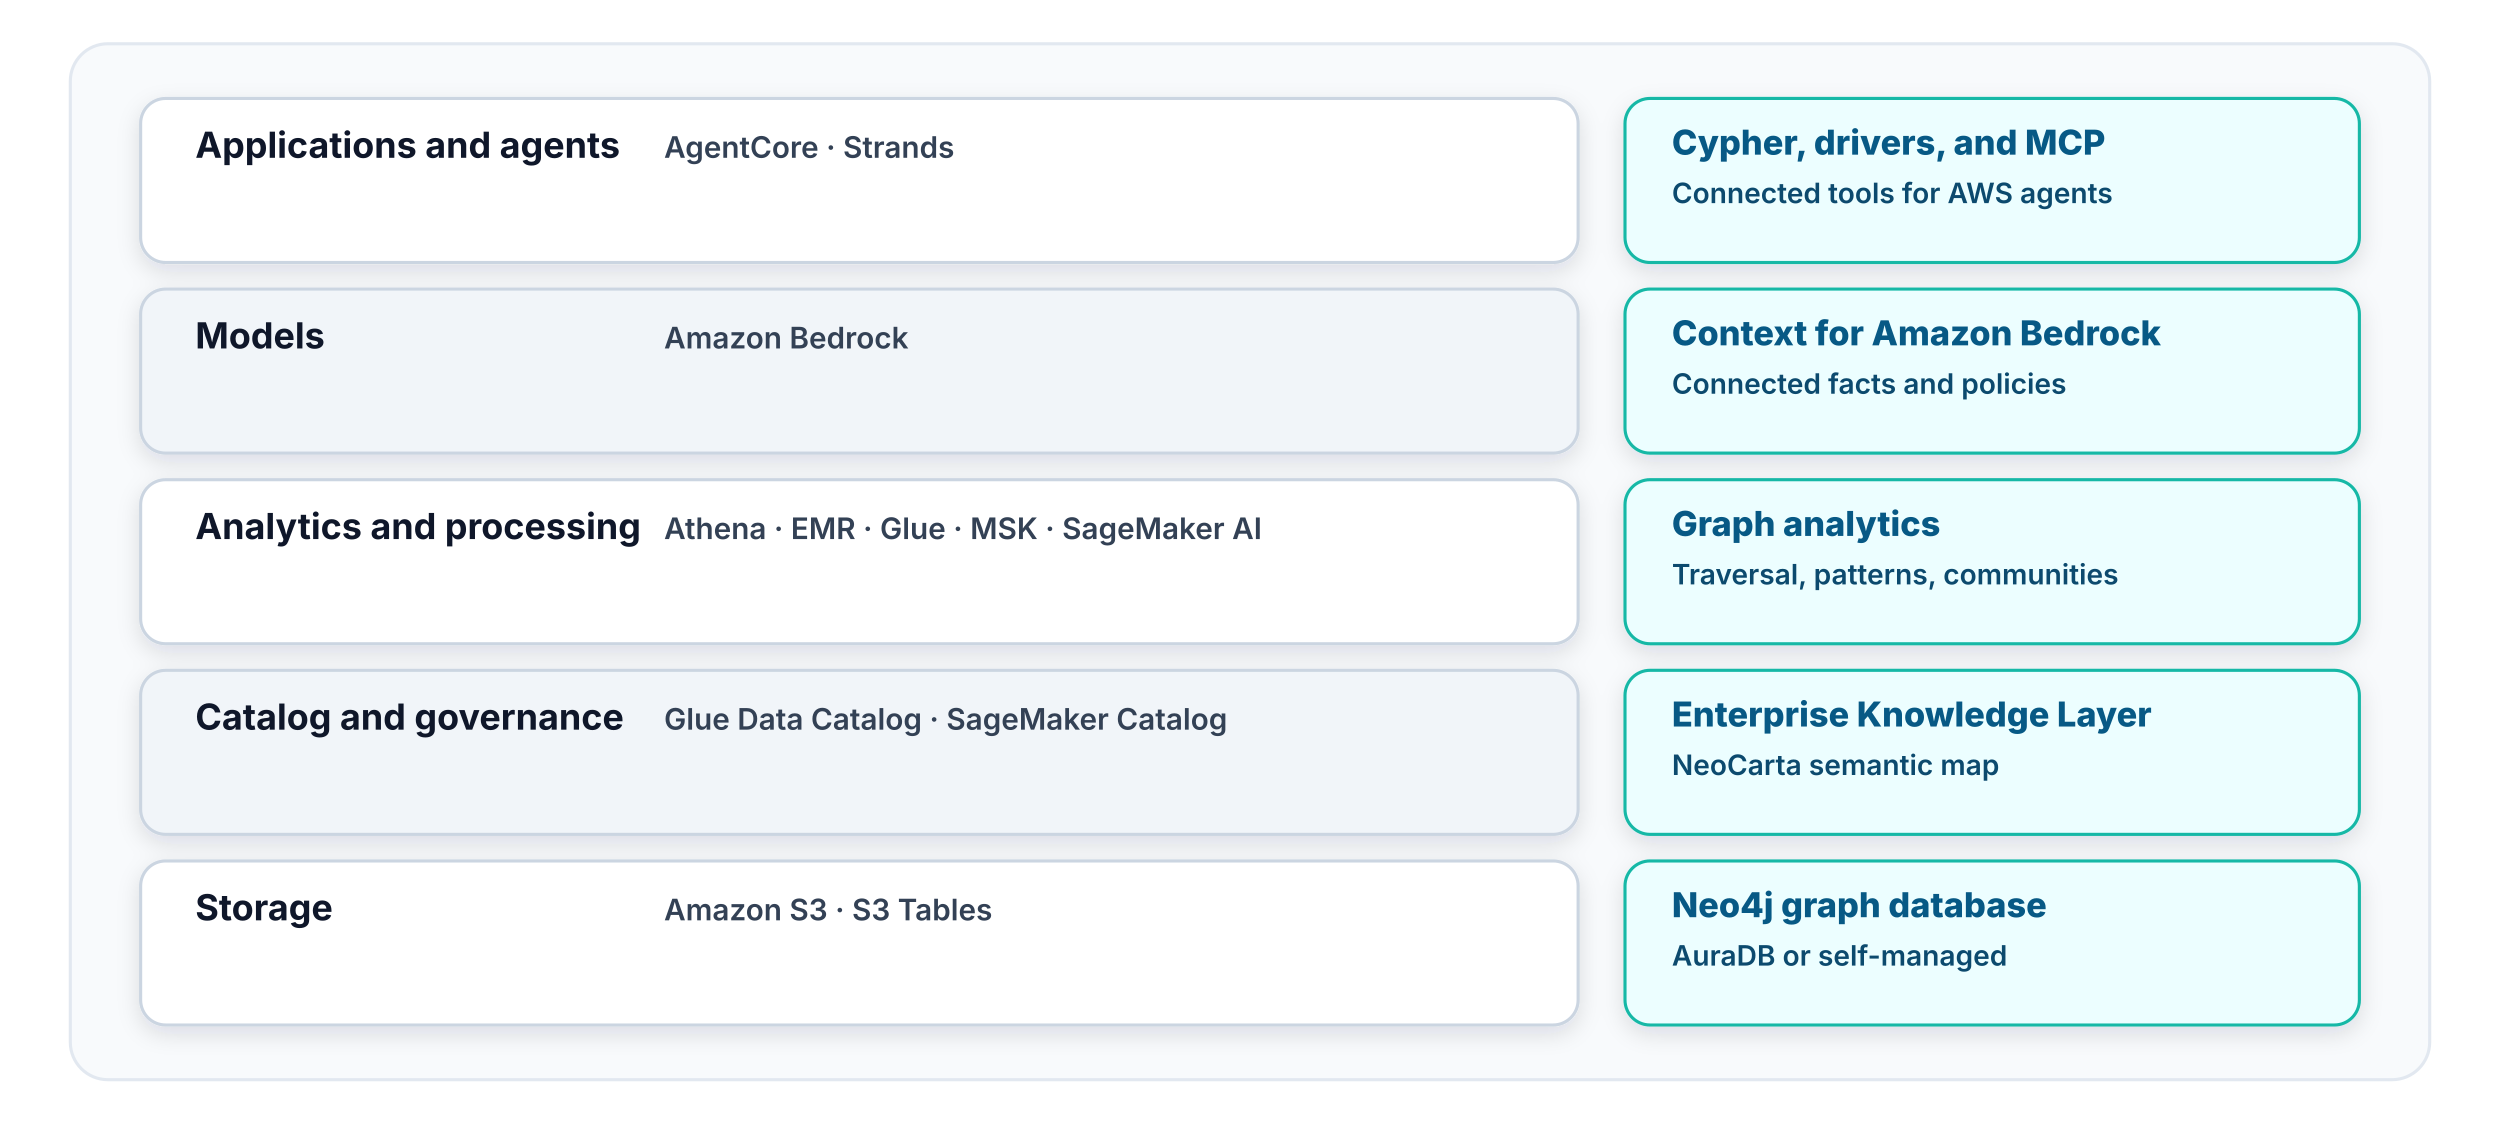
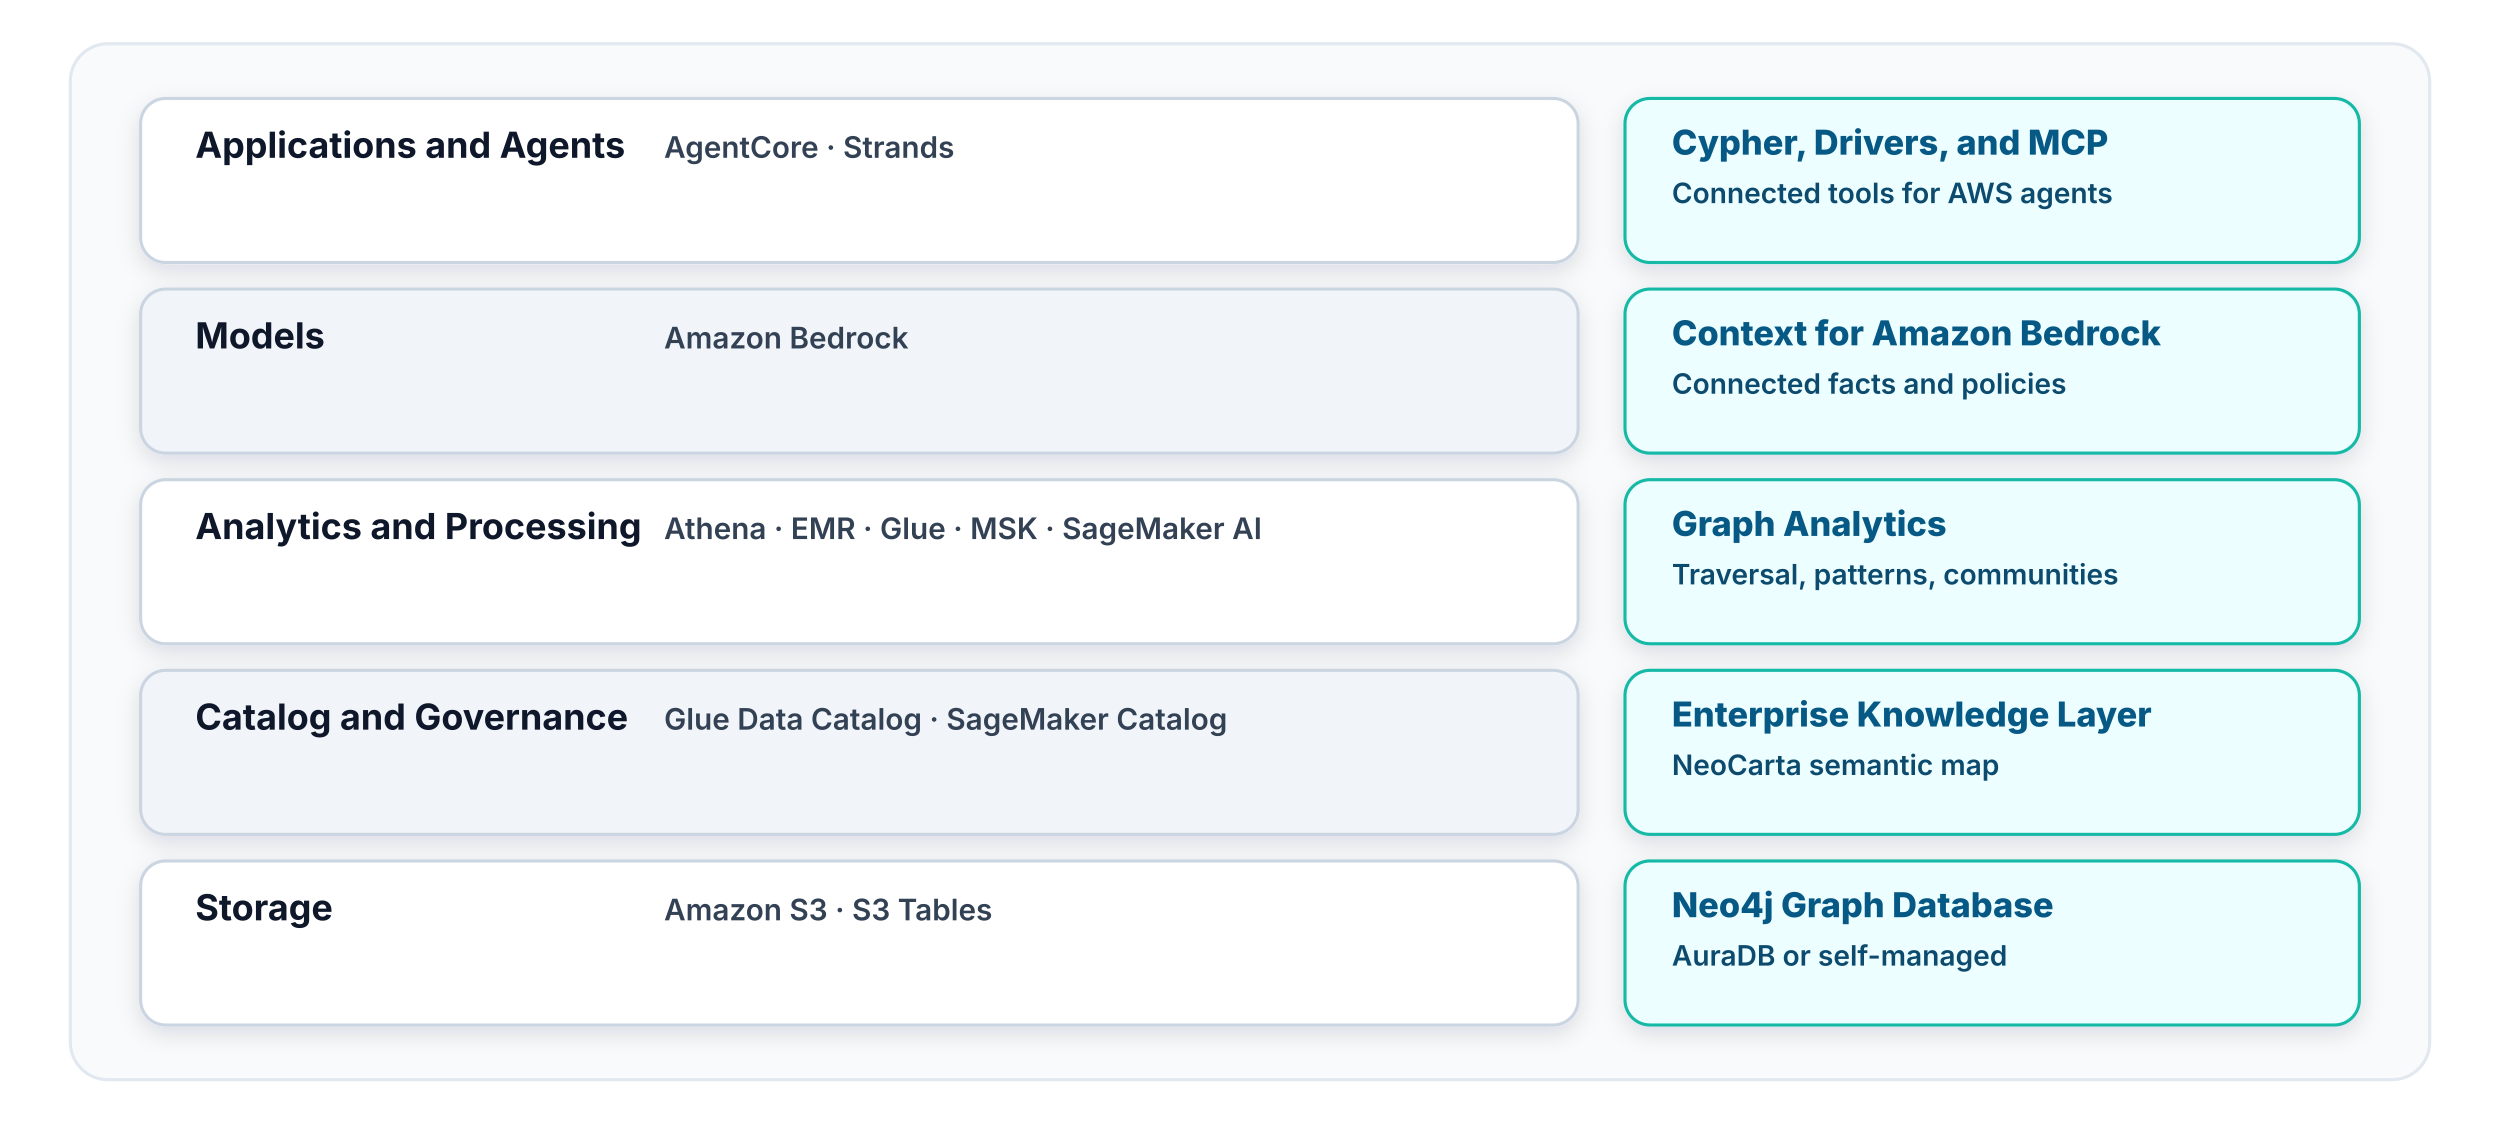
<svg xmlns="http://www.w3.org/2000/svg" viewBox="0 1052 1600 720" role="img" aria-labelledby="title description">
  <defs>
    <filter id="shadow" x="-10%" y="-20%" width="120%" height="150%">
      <feDropShadow dx="0" dy="5" stdDeviation="7" flood-color="#0f172a" flood-opacity="0.12" />
    </filter>
    <style>
      text { font-family: Inter, ui-sans-serif, system-ui, -apple-system, BlinkMacSystemFont, "Segoe UI", sans-serif; }
      .canvas { fill: #ffffff; }
      .frame { fill: #f8fafc; stroke: #e2e8f0; stroke-width: 2; }
      .eyebrow { font-size: 18px; font-weight: 800; letter-spacing: 2.5px; fill: #64748b; }
      .title { font-size: 39px; font-weight: 750; fill: #0f172a; }
      .subtitle { font-size: 20px; fill: #475569; }
      .layer-name { font-size: 23px; font-weight: 750; fill: #0f172a; }
      .service { font-size: 19px; font-weight: 620; fill: #334155; }
      .neo-title { font-size: 22px; font-weight: 760; fill: #075985; }
      .neo-copy { font-size: 18px; font-weight: 610; fill: #0c4a6e; }
      .aws-chip { fill: #fff7ed; stroke: #fb923c; stroke-width: 2; }
      .neo-chip { fill: #ecfeff; stroke: #14b8a6; stroke-width: 2; }
      .layer { fill: #ffffff; stroke: #cbd5e1; stroke-width: 2; }
      .layer-alt { fill: #f1f5f9; stroke: #cbd5e1; stroke-width: 2; }
      .arrow { fill: none; stroke: #64748b; stroke-width: 3; stroke-dasharray: 8 7; }
      .status { font-size: 16px; font-weight: 750; fill: #0f766e; }
    </style>
  </defs>
  <g transform="translate(0 0)">
    <rect class="canvas" width="1600" height="900" />
    <rect class="frame" x="45" y="180" width="1510" height="663" rx="24" />
    <g filter="url(#shadow)">
      <rect class="layer" x="90" y="215" width="1420" height="105" rx="16" />
      <rect class="layer-alt" x="90" y="337" width="1420" height="105" rx="16" />
      <rect class="layer" x="90" y="459" width="1420" height="105" rx="16" />
      <rect class="layer-alt" x="90" y="581" width="1420" height="105" rx="16" />
      <rect class="layer" x="90" y="703" width="1420" height="105" rx="16" />
    </g>
-     <text class="layer-name" x="125" y="263">Applications and agents</text>
+     <text class="layer-name" x="125" y="263">Applications and Agents</text>
    <text class="service" x="525" y="263">AgentCore Runtime · AgentCore Gateway · Strands Agents</text>
    <text class="layer-name" x="125" y="385">Models</text>
    <text class="service" x="525" y="385">Amazon Bedrock</text>
-     <text class="layer-name" x="125" y="507">Analytics and processing</text>
+     <text class="layer-name" x="125" y="507">Analytics and Processing</text>
    <text class="service" x="525" y="507">Athena · EMR · Glue · MSK · SageMaker AI</text>
-     <text class="layer-name" x="125" y="629">Catalog and governance</text>
+     <text class="layer-name" x="125" y="629">Catalog and Governance</text>
    <text class="service" x="525" y="629">Glue Data Catalog · SageMaker Catalog · Lake Formation</text>
    <text class="layer-name" x="125" y="751">Storage</text>
    <text class="service" x="525" y="751">Amazon S3 · Amazon S3 Tables with Apache Iceberg</text>
  </g>
  <g transform="translate(0 900)">
    <rect class="canvas" width="1600" height="900" />
    <rect class="frame" x="45" y="180" width="1510" height="663" rx="24" />
    <g filter="url(#shadow)">
      <rect class="layer" x="90" y="215" width="920" height="105" rx="16" />
      <rect class="layer-alt" x="90" y="337" width="920" height="105" rx="16" />
      <rect class="layer" x="90" y="459" width="920" height="105" rx="16" />
      <rect class="layer-alt" x="90" y="581" width="920" height="105" rx="16" />
      <rect class="layer" x="90" y="703" width="920" height="105" rx="16" />
      <rect class="neo-chip" x="1040" y="215" width="470" height="105" rx="16" />
      <rect class="neo-chip" x="1040" y="337" width="470" height="105" rx="16" />
      <rect class="neo-chip" x="1040" y="459" width="470" height="105" rx="16" />
      <rect class="neo-chip" x="1040" y="581" width="470" height="105" rx="16" />
      <rect class="neo-chip" x="1040" y="703" width="470" height="105" rx="16" />
    </g>
-     <text class="layer-name" x="125" y="253">Applications and agents</text>
+     <text class="layer-name" x="125" y="253">Applications and Agents</text>
    <text class="service" x="425" y="253">AgentCore · Strands</text>
    <text class="layer-name" x="125" y="375">Models</text>
    <text class="service" x="425" y="375">Amazon Bedrock</text>
-     <text class="layer-name" x="125" y="497">Analytics and processing</text>
+     <text class="layer-name" x="125" y="497">Analytics and Processing</text>
    <text class="service" x="425" y="497">Athena · EMR · Glue · MSK · SageMaker AI</text>
-     <text class="layer-name" x="125" y="619">Catalog and governance</text>
+     <text class="layer-name" x="125" y="619">Catalog and Governance</text>
    <text class="service" x="425" y="619">Glue Data Catalog · SageMaker Catalog</text>
    <text class="layer-name" x="125" y="741">Storage</text>
    <text class="service" x="425" y="741">Amazon S3 · S3 Tables</text>
-     <text class="neo-title" x="1070" y="251">Cypher, drivers, and MCP</text>
+     <text class="neo-title" x="1070" y="251">Cypher, Drivers, and MCP</text>
    <text class="neo-copy" x="1070" y="282">Connected tools for AWS agents</text>
    <text class="neo-title" x="1070" y="373">Context for Amazon Bedrock</text>
    <text class="neo-copy" x="1070" y="404">Connected facts and policies</text>
-     <text class="neo-title" x="1070" y="495">Graph analytics</text>
+     <text class="neo-title" x="1070" y="495">Graph Analytics</text>
    <text class="neo-copy" x="1070" y="526">Traversal, patterns, communities</text>
    <text class="neo-title" x="1070" y="617">Enterprise Knowledge Layer</text>
    <text class="neo-copy" x="1070" y="648">NeoCarta semantic map</text>
-     <text class="neo-title" x="1070" y="739">Neo4j graph database</text>
+     <text class="neo-title" x="1070" y="739">Neo4j Graph Database</text>
    <text class="neo-copy" x="1070" y="770">AuraDB or self-managed</text>
  </g>
  <g transform="translate(0 1800)">
    <rect class="canvas" width="1600" height="900" />
    <rect class="frame" x="45" y="35" width="1510" height="830" rx="24" />
    <text class="eyebrow" x="90" y="88">STATE 3 · COMPLETE ARCHITECTURE</text>
-     <text class="title" x="90" y="137">AWS runs the platform; Neo4j supplies connected knowledge and memory</text>
+     <text class="title" x="90" y="137">AWS Runs the Platform; Neo4j Supplies Connected Knowledge and Memory</text>
    <text class="subtitle" x="90" y="171">Governed AWS data stays authoritative while graph context grounds applications and agents.</text>
    <g filter="url(#shadow)">
      <rect class="aws-chip" x="90" y="215" width="920" height="105" rx="16" />
      <rect class="aws-chip" x="90" y="337" width="920" height="105" rx="16" />
      <rect class="aws-chip" x="90" y="459" width="920" height="105" rx="16" />
      <rect class="aws-chip" x="90" y="581" width="920" height="105" rx="16" />
      <rect class="aws-chip" x="90" y="703" width="920" height="105" rx="16" />
      <rect class="neo-chip" x="1040" y="215" width="470" height="105" rx="16" />
      <rect class="neo-chip" x="1040" y="337" width="470" height="105" rx="16" />
      <rect class="neo-chip" x="1040" y="459" width="470" height="105" rx="16" />
      <rect class="neo-chip" x="1040" y="581" width="470" height="105" rx="16" />
      <rect class="neo-chip" x="1040" y="703" width="470" height="105" rx="16" />
    </g>
-     <text class="layer-name" x="125" y="250">Applications and agents</text>
+     <text class="layer-name" x="125" y="250">Applications and Agents</text>
    <text class="service" x="425" y="250">AgentCore Runtime · Gateway · Strands</text>
    <text class="layer-name" x="125" y="372">Models</text>
    <text class="service" x="425" y="372">Amazon Bedrock</text>
-     <text class="layer-name" x="125" y="494">Analytics and processing</text>
+     <text class="layer-name" x="125" y="494">Analytics and Processing</text>
    <text class="service" x="425" y="494">Athena · EMR · Glue · MSK · SageMaker AI</text>
-     <text class="layer-name" x="125" y="616">Catalog and governance</text>
+     <text class="layer-name" x="125" y="616">Catalog and Governance</text>
    <text class="service" x="425" y="616">Glue · SageMaker Catalog · Lake Formation</text>
    <text class="layer-name" x="125" y="738">Storage</text>
    <text class="service" x="425" y="738">Amazon S3 · S3 Tables with Iceberg</text>
-     <text class="neo-title" x="1070" y="249">MCP tools + Agent Memory</text>
+     <text class="neo-title" x="1070" y="249">MCP Tools + Agent Memory</text>
    <text class="neo-copy" x="1070" y="280">Evidence and decision context</text>
    <text class="neo-title" x="1070" y="371">Context for Amazon Bedrock</text>
    <text class="neo-copy" x="1070" y="402">Connected facts and policies</text>
    <text class="neo-title" x="1070" y="493">Virtual Graph + GDS</text>
    <text class="neo-copy" x="1070" y="524">Graph paths · AWS support in build</text>
    <text class="neo-title" x="1070" y="615">Knowledge Layer + NeoCarta</text>
    <text class="neo-copy" x="1070" y="646">Meaning, metadata, provenance</text>
-     <text class="neo-title" x="1070" y="737">Neo4j graph database</text>
+     <text class="neo-title" x="1070" y="737">Neo4j Graph Database</text>
    <text class="neo-copy" x="1070" y="768">AuraDB or EKS and EC2</text>
  </g>
</svg>
